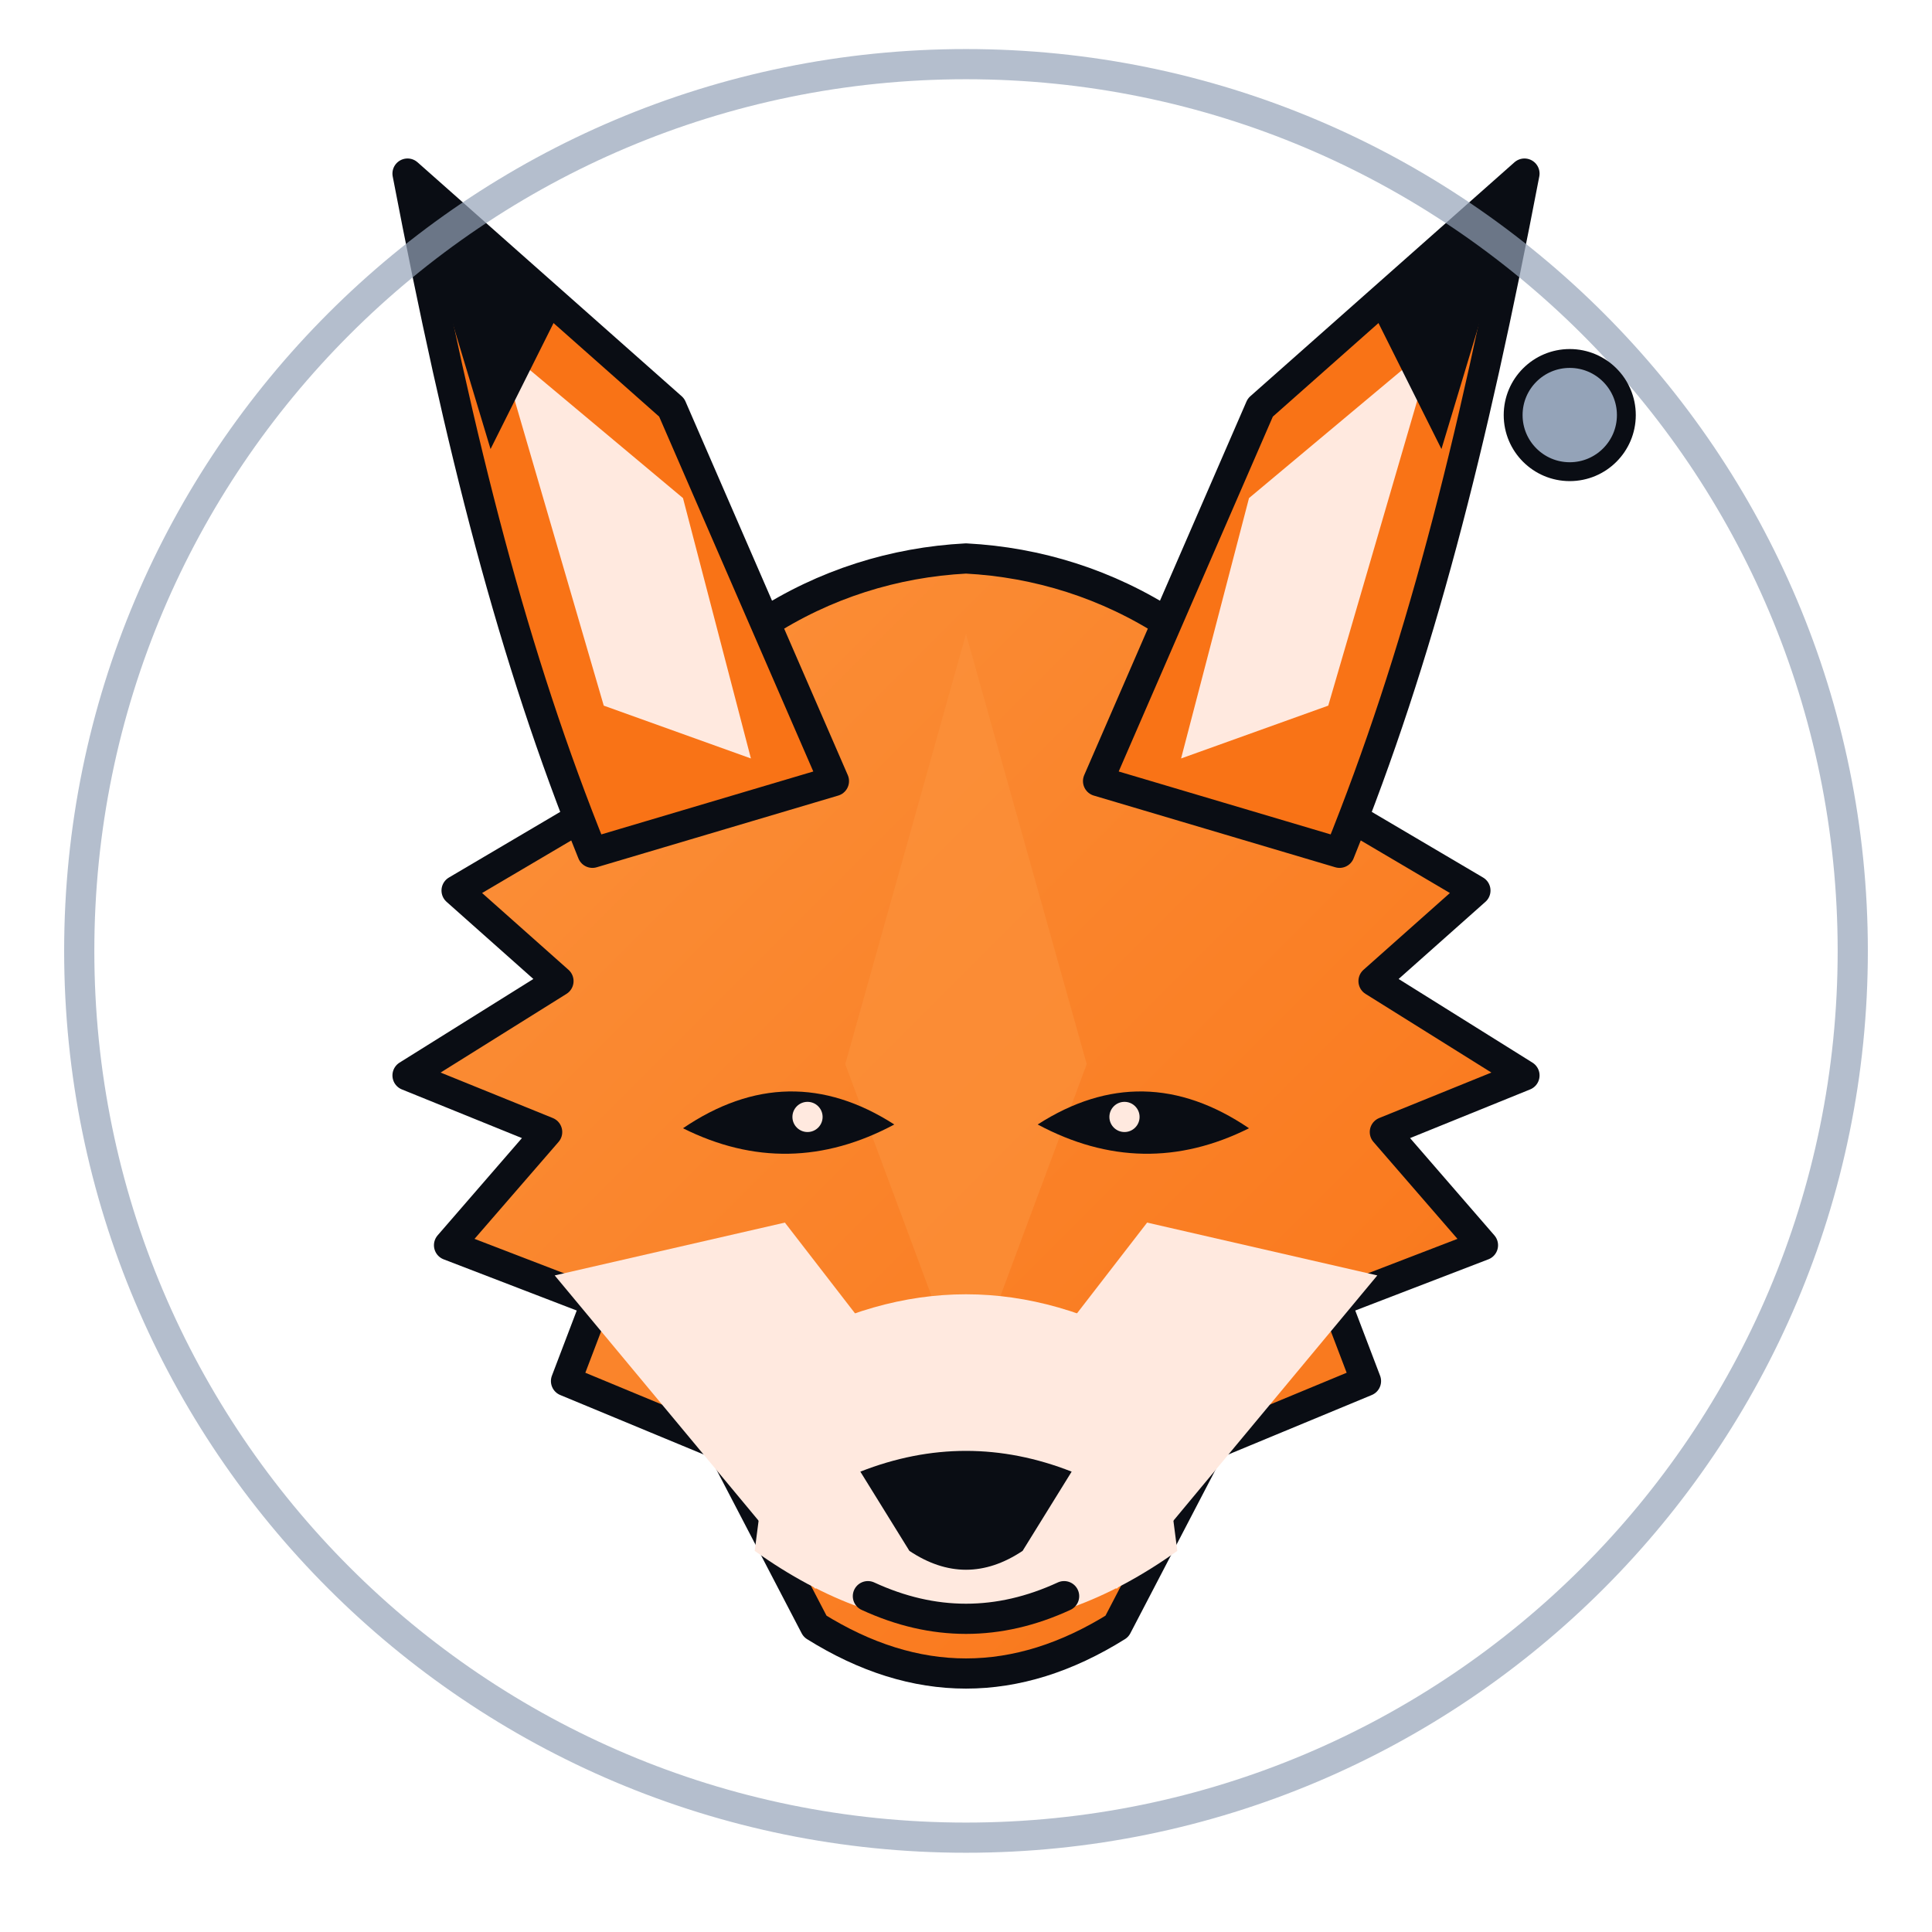
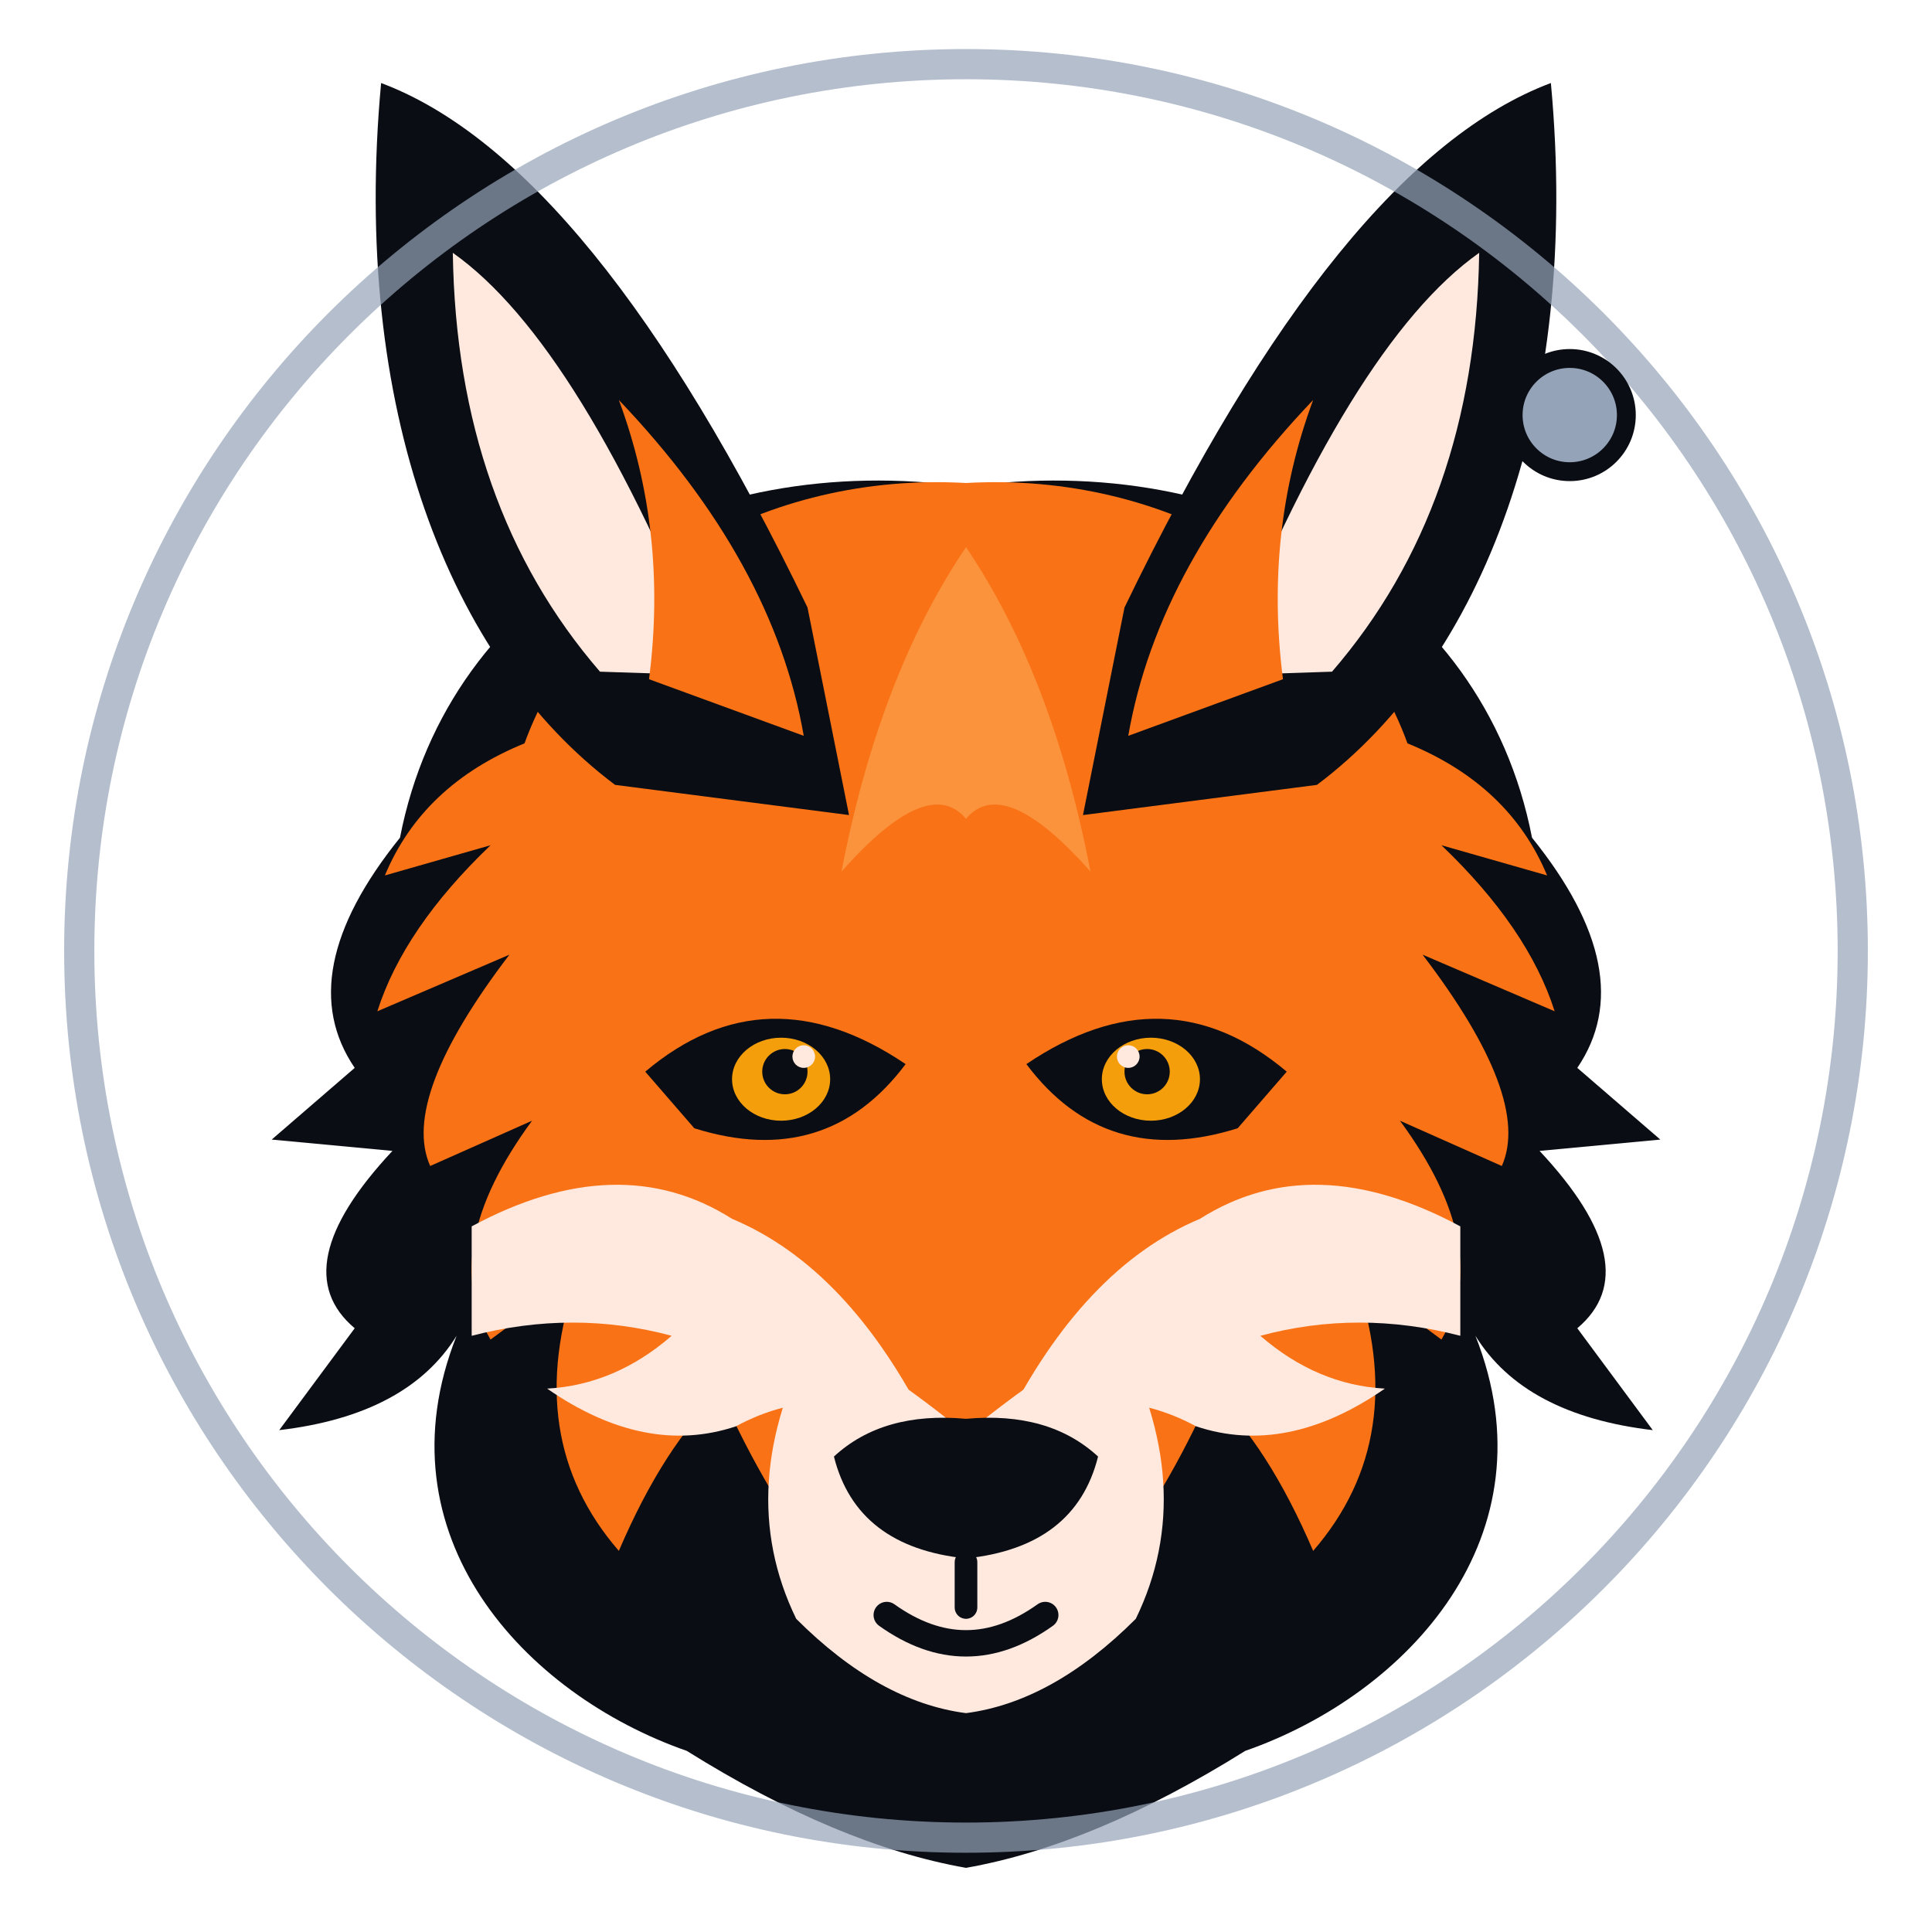
<svg xmlns="http://www.w3.org/2000/svg" width="512" height="512" viewBox="0 0 512 512" data-state="idle">
  <defs>
    <linearGradient id="fur" x1="0" y1="0" x2="1" y2="1">
      <stop offset="0" stop-color="#fb923c" />
      <stop offset="1" stop-color="#f97316" />
    </linearGradient>
  </defs>
  <g id="body">
-     <path d="M256 148 C218 150 182 171 160 213 L121 236 148 260 108 285 145 300 119 330 158 345 150 366 191 383 216 431 Q256 456 296 431 L321 383 362 366 354 345 393 330 367 300 404 285 364 260 391 236 352 213 C330 171 294 150 256 148Z" fill="url(#fur)" stroke="#0a0d14" stroke-width="8" stroke-linejoin="round" />
-     <path d="M256 168 L224 282 256 368 288 282Z" fill="#fb923c" opacity="0.58" />
-     <path d="M147 338 L208 324 242 368 256 407 216 421Z M365 338 L304 324 270 368 256 407 296 421Z" fill="#ffe9df" />
-     <path d="M207 357 Q256 329 305 357 L312 411 Q256 451 200 411Z" fill="#ffe9df" />
-     <path d="M228 390 Q256 379 284 390 L271 411 Q256 421 241 411Z" fill="#0a0d14" />
+     <path d="M256 129 C185 119 119 155 106 222 Q77 258 94 283 L72 302 104 305 Q75 336 94 352 L74 379 Q108 375 121 354 C100 407 139 449 182 464 Q222 489 256 495 Q290 489 330 464 C373 449 412 407 391 354 Q404 375 438 379 L418 352 Q437 336 408 305 L440 302 418 283 Q435 258 406 222 C393 155 327 119 256 129Z" fill="#0a0d14" />
+     <path d="M256 128 C203 125 155 153 139 197 Q112 208 102 232 L130 224 Q107 246 100 268 L135 253 Q106 291 114 309 L141 297 Q116 331 130 355 L153 338 Q138 381 164 411 Q176 383 191 369 C207 405 229 434 256 448 C283 434 305 405 321 369 Q336 383 348 411 Q374 381 359 338 L382 355 Q396 331 371 297 L398 309 Q406 291 377 253 L412 268 Q405 246 382 224 L410 232 Q400 208 373 197 C357 153 309 125 256 128Z" fill="#f97316" />
+     <path d="M256 145 Q233 179 223 231 Q246 205 256 217 Q266 205 289 231 Q279 179 256 145Z" fill="#fb923c" />
+     <path d="M125 325 Q164 304 194 323 Q225 336 246 378 Q219 365 195 378 Q171 386 145 368 Q163 367 178 354 Q152 347 125 354Z M387 325 Q348 304 318 323 Q287 336 266 378 Q293 365 317 378 Q341 386 367 368 Q349 367 334 354 Q360 347 387 354Z" fill="#ffe9df" />
+     <path d="M216 353 Q234 362 256 380 Q278 362 296 353 Q318 394 301 429 Q279 451 256 454 Q233 451 211 429 Q194 394 216 353Z" fill="#ffe9df" />
+     <path d="M221 386 Q234 374 256 376 Q278 374 291 386 Q285 410 256 413 Q227 410 221 386Z" fill="#0a0d14" />
+     <path d="M256 414 L256 426" fill="none" stroke="#0a0d14" stroke-width="6" stroke-linecap="round" />
  </g>
  <g id="ears">
-     <path d="M157 226 C136 174 122 119 108 46 L178 108 221 207Z M355 226 C376 174 390 119 404 46 L334 108 291 207Z" fill="#f97316" stroke="#0a0d14" stroke-width="8" stroke-linejoin="round" />
-     <path d="M160 187 L132 91 181 132 199 201Z M352 187 L380 91 331 132 313 201Z" fill="#ffe9df" />
-     <path d="M108 46 149 81 130 119Z M404 46 363 81 382 119Z" fill="#0a0d14" />
+     <path d="M163 208 C119 175 93 108 101 22 Q157 43 214 161 L225 216Z M349 208 C393 175 419 108 411 22 Q355 43 298 161 L287 216Z" fill="#0a0d14" />
+     <path d="M159 178 Q121 134 120 67 Q154 91 189 179Z M353 178 Q391 134 392 67 Q358 91 323 179Z" fill="#ffe9df" />
+     <path d="M172 180 Q177 141 164 106 Q205 149 213 195Z M340 180 Q335 141 348 106 Q307 149 299 195Z" fill="#f97316" />
  </g>
  <g id="eyes">
-     <path d="M181 299 Q209 280 237 298 Q209 313 181 299Z M331 299 Q303 280 275 298 Q303 313 331 299Z" fill="#0a0d14" />
-     <circle cx="214" cy="296" r="4" fill="#ffe9df" />
-     <circle cx="298" cy="296" r="4" fill="#ffe9df" />
+     <path d="M171 284 Q203 257 240 282 Q219 310 184 299Z M341 284 Q309 257 272 282 Q293 310 328 299Z" fill="#0a0d14" />
+     <ellipse cx="207" cy="286" rx="13" ry="11" fill="#f59e0b" />
+     <ellipse cx="305" cy="286" rx="13" ry="11" fill="#f59e0b" />
+     <circle cx="208" cy="284" r="6" fill="#0a0d14" />
+     <circle cx="304" cy="284" r="6" fill="#0a0d14" />
+     <circle cx="213" cy="280" r="3" fill="#ffe9df" />
+     <circle cx="299" cy="280" r="3" fill="#ffe9df" />
  </g>
  <g id="mouth">
-     <path d="M230 423 Q256 435 282 423" fill="none" stroke="#0a0d14" stroke-width="8" stroke-linecap="round" />
+     <path d="M235 428 Q256 443 277 428" fill="none" stroke="#0a0d14" stroke-width="7" stroke-linecap="round" />
  </g>
  <g id="glow">
    <circle cx="256" cy="252" r="235" fill="none" stroke="#94a3b8" stroke-width="8" opacity="0.7" />
  </g>
  <g id="badge">
    <circle cx="416" cy="110" r="15" fill="#94a3b8" stroke="#0a0d14" stroke-width="5" />
  </g>
</svg>
